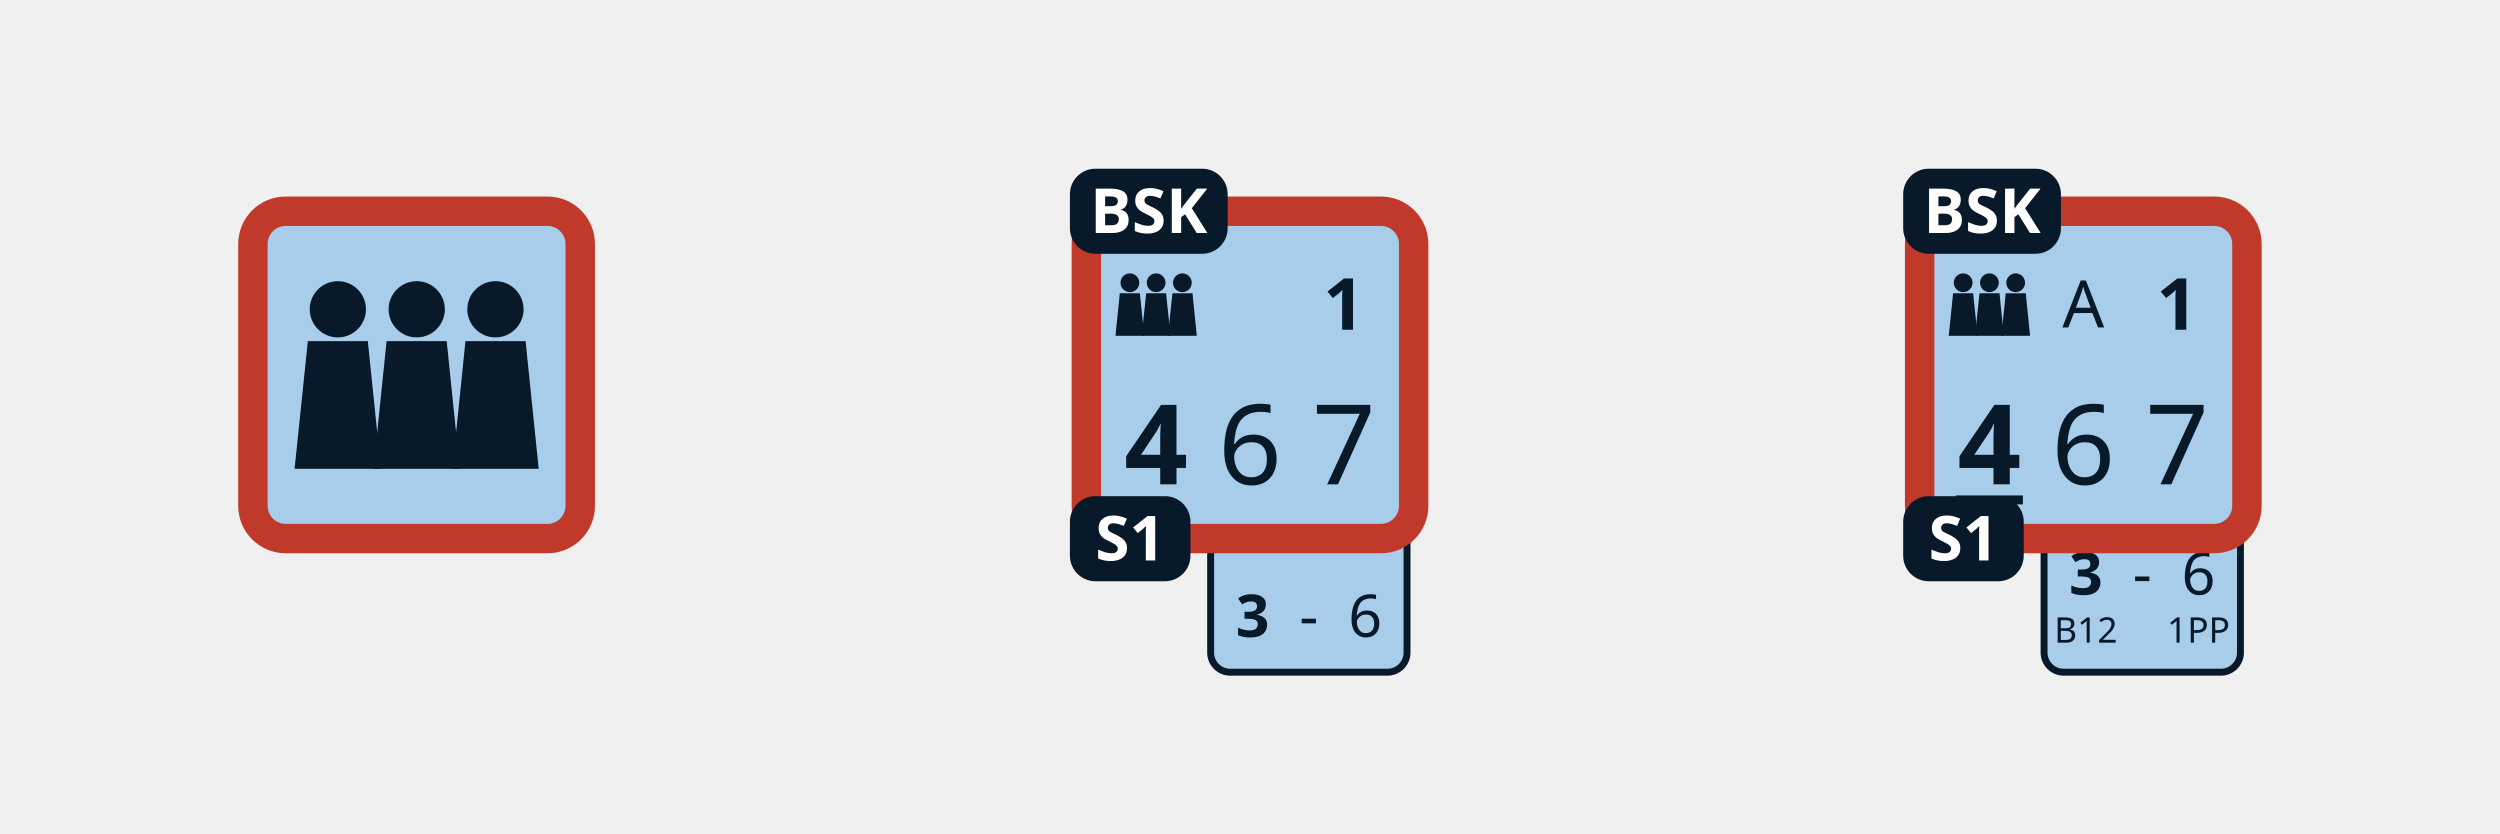
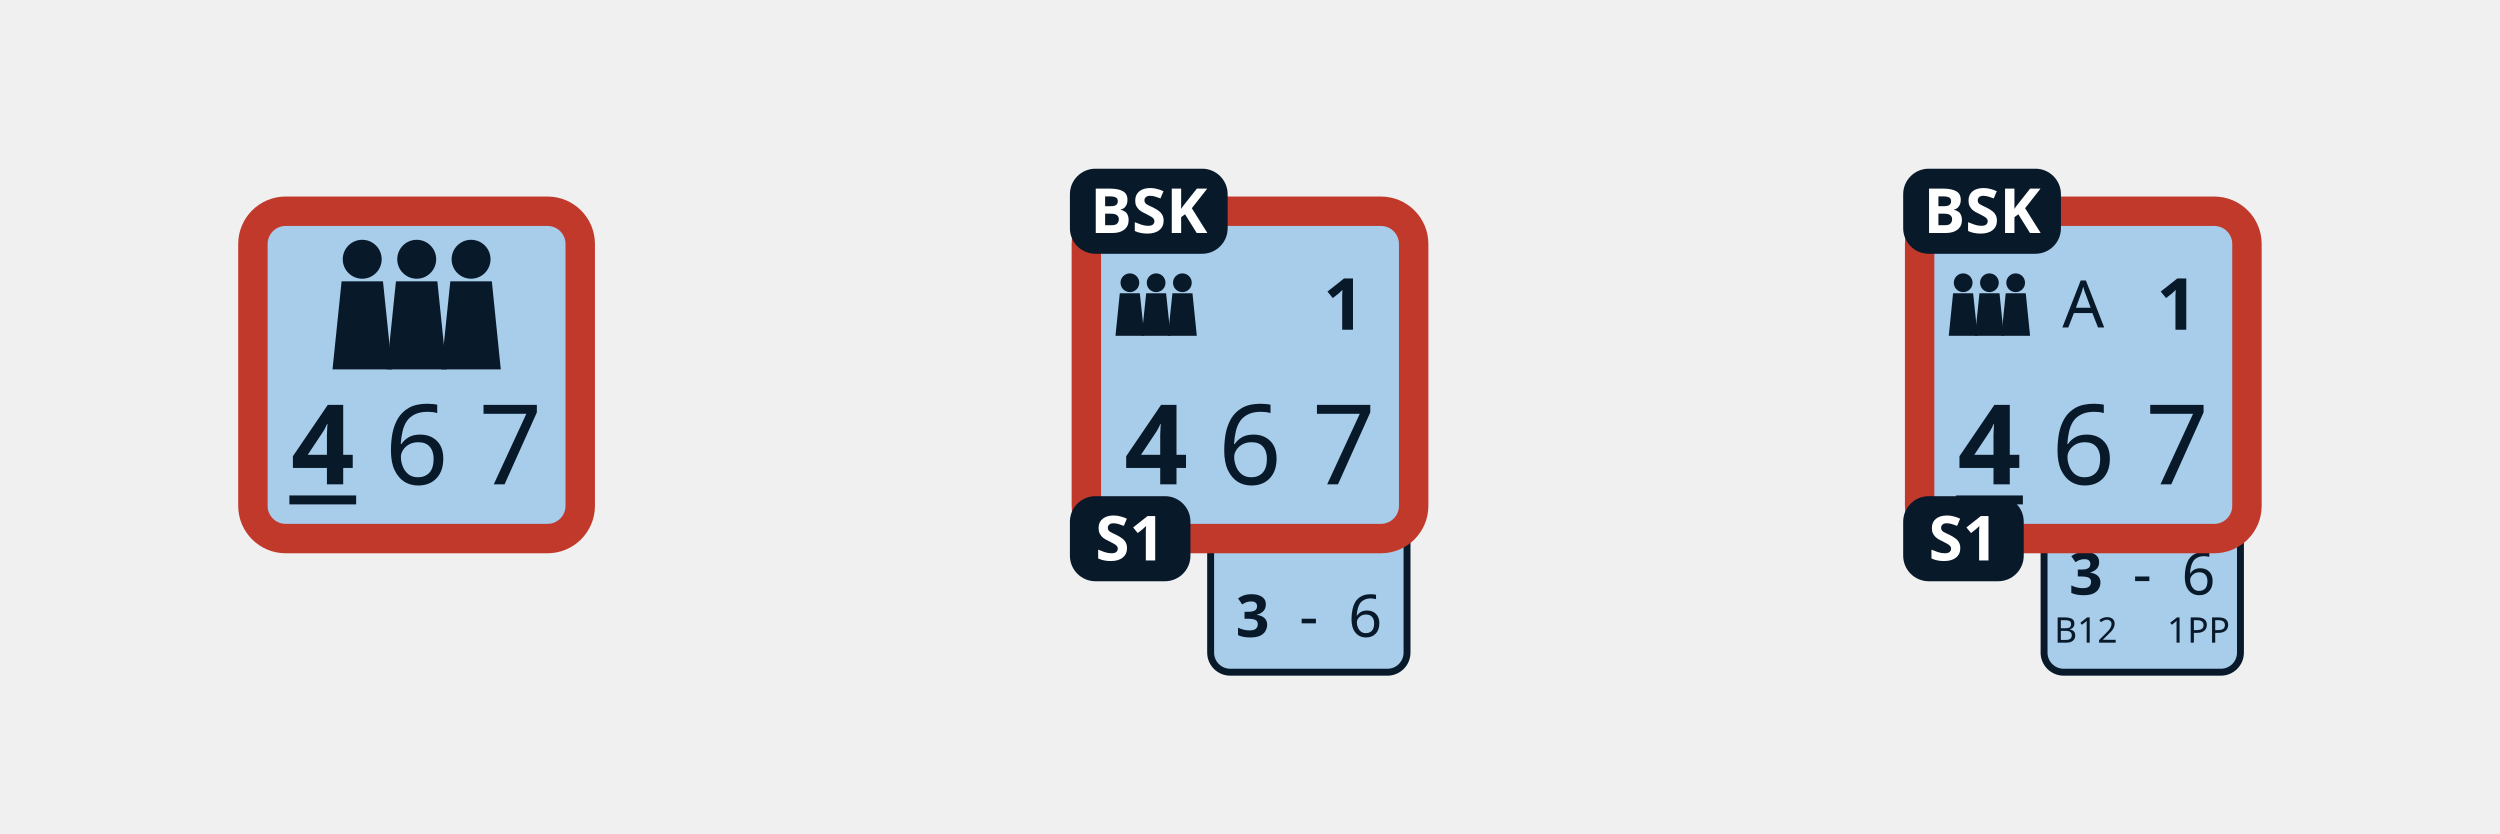
<svg xmlns="http://www.w3.org/2000/svg" viewBox="0 0 270.906 90.297">
  <g data-unit-id="state-berserk" role="button" tabindex="0" aria-label="German 1st Line squad A, 4-6-7, berserk, with light MG 3-6">
    <g data-tier="far">
      <g data-attached-id="example-squad-lmg" />
      <rect x="27.406" y="22.891" width="35.469" height="35.469" rx="3.547" fill="#a8cdea" stroke="#c0392b" stroke-width="3.188" data-face="front" />
      <g data-slot="glyph">
-         <circle cx="36.609" cy="33.516" r="3.047" fill="#08192a" />
-         <path d="M31.922 50.797L33.359 36.969L39.859 36.969L41.281 50.797Z" fill="#08192a" />
-         <circle cx="45.156" cy="33.516" r="3.047" fill="#08192a" />
-         <path d="M40.469 50.797L41.891 36.969L48.406 36.969L49.828 50.797Z" fill="#08192a" />
-         <circle cx="53.688" cy="33.516" r="3.047" fill="#08192a" />
-         <path d="M49.016 50.797L50.438 36.969L56.953 36.969L58.375 50.797Z" fill="#08192a" />
+         <circle cx="39.25" cy="28.094" r="2.109" fill="#08192a" />
+         <path d="M36.031 40.031L37.016 30.484L41.5 30.484L42.484 40.031Z" fill="#08192a" />
+         <circle cx="45.156" cy="28.094" r="2.109" fill="#08192a" />
+         <path d="M41.922 40.031L42.906 30.484L47.391 30.484L48.375 40.031Z" fill="#08192a" />
+         <circle cx="51.047" cy="28.094" r="2.109" fill="#08192a" />
+         <path d="M47.812 40.031L48.797 30.484L53.297 30.484L54.266 40.031Z" fill="#08192a" />
+       </g>
+       <g data-slot="fp">
+         <text x="34.984" y="52.484" font-size="12.062" font-family="sans-serif" text-anchor="middle" fill="#08192a" font-weight="bold">4</text>
+         <line x1="31.359" y1="54.172" x2="38.594" y2="54.172" stroke="#08192a" stroke-width="0.969" data-mark="underline" />
+       </g>
+       <g data-slot="range">
+         <text x="45.156" y="52.484" font-size="12.062" font-family="sans-serif" text-anchor="middle" fill="#08192a">6</text>
+       </g>
+       <g data-slot="morale">
+         <text x="55.312" y="52.484" font-size="12.062" font-family="sans-serif" text-anchor="middle" fill="#08192a">7</text>
      </g>
    </g>
  </g>
  <g data-unit-id="state-berserk" role="button" tabindex="0" aria-label="German 1st Line squad A, 4-6-7, berserk, with light MG 3-6">
    <g data-tier="mid">
      <g data-attached-id="example-squad-lmg">
        <rect x="131.188" y="51.562" width="21.281" height="21.281" rx="2.125" fill="#a8cdea" stroke="#08192a" stroke-width="0.75" data-face="front" />
        <g data-slot="label">
          <text x="141.828" y="59.125" font-size="4.25" font-family="sans-serif" text-anchor="middle" fill="#08192a" font-weight="bold">LMG</text>
        </g>
        <g data-slot="fp">
          <text x="135.734" y="69.016" font-size="6.391" font-family="sans-serif" text-anchor="middle" fill="#08192a" font-weight="bold">3</text>
        </g>
        <g data-slot="dash">
          <text x="141.828" y="69.016" font-size="6.391" font-family="sans-serif" text-anchor="middle" fill="#08192a">-</text>
        </g>
        <g data-slot="range">
          <text x="147.938" y="69.016" font-size="6.391" font-family="sans-serif" text-anchor="middle" fill="#08192a">6</text>
        </g>
        <g data-badge="ROF1">
          <rect x="140.859" y="48.797" width="12.688" height="5.531" rx="1.656" fill="#08192a" />
          <text x="147.203" y="52.984" font-size="4.047" font-family="sans-serif" font-weight="bold" text-anchor="middle" fill="#ffffff">ROF1</text>
        </g>
      </g>
      <rect x="117.719" y="22.891" width="35.469" height="35.469" rx="3.547" fill="#a8cdea" stroke="#c0392b" stroke-width="3.188" data-face="front" />
      <g data-slot="glyph">
        <circle cx="122.438" cy="30.641" r="1.016" fill="#08192a" />
        <path d="M120.875 36.391L121.344 31.781L123.516 31.781L124 36.391Z" fill="#08192a" />
        <circle cx="125.281" cy="30.641" r="1.016" fill="#08192a" />
        <path d="M123.719 36.391L124.203 31.781L126.359 31.781L126.844 36.391Z" fill="#08192a" />
        <circle cx="128.125" cy="30.641" r="1.016" fill="#08192a" />
        <path d="M126.562 36.391L127.047 31.781L129.219 31.781L129.688 36.391Z" fill="#08192a" />
      </g>
      <g data-slot="class">
        <text x="145.625" y="35.734" font-size="7.797" font-family="sans-serif" text-anchor="middle" fill="#08192a" font-weight="bold">1</text>
      </g>
      <g data-slot="fp">
        <text x="125.281" y="52.484" font-size="12.062" font-family="sans-serif" text-anchor="middle" fill="#08192a" font-weight="bold">4</text>
      </g>
      <g data-slot="range">
        <text x="135.453" y="52.484" font-size="12.062" font-family="sans-serif" text-anchor="middle" fill="#08192a">6</text>
      </g>
      <g data-slot="morale">
        <text x="145.625" y="52.484" font-size="12.062" font-family="sans-serif" text-anchor="middle" fill="#08192a">7</text>
      </g>
      <g data-badge="BSK">
        <rect x="115.938" y="18.281" width="17.094" height="9.219" rx="2.766" fill="#08192a" />
        <text x="124.484" y="25.25" font-size="6.734" font-family="sans-serif" font-weight="bold" text-anchor="middle" fill="#ffffff">BSK</text>
      </g>
      <g data-badge="S1">
        <rect x="115.938" y="53.766" width="13.062" height="9.219" rx="2.766" fill="#08192a" />
        <text x="122.469" y="60.734" font-size="6.734" font-family="sans-serif" font-weight="bold" text-anchor="middle" fill="#ffffff">S1</text>
      </g>
    </g>
  </g>
  <g data-unit-id="state-berserk" role="button" tabindex="0" aria-label="German 1st Line squad A, 4-6-7, berserk, with light MG 3-6">
    <g data-tier="near">
      <g data-attached-id="example-squad-lmg">
        <rect x="221.5" y="51.562" width="21.281" height="21.281" rx="2.125" fill="#a8cdea" stroke="#08192a" stroke-width="0.75" data-face="front" />
        <g data-slot="glyph">
          <path d="M223.344 55.766L223.906 55.547L226.031 55.547L226.031 56.656L223.906 56.656L223.344 57Z" fill="#08192a" />
          <path d="M226.031 55.875L228.672 55.875L228.672 56.328L226.031 56.328Z" fill="#08192a" />
          <line x1="226.812" y1="56.328" x2="226.375" y2="57.906" stroke="#08192a" stroke-width="0.344" stroke-linecap="round" />
          <line x1="226.812" y1="56.328" x2="227.375" y2="57.906" stroke="#08192a" stroke-width="0.344" stroke-linecap="round" />
        </g>
        <g data-slot="label">
          <text x="235.188" y="57.594" font-size="4.25" font-family="sans-serif" text-anchor="middle" fill="#08192a" font-weight="bold">LMG</text>
        </g>
        <g data-slot="fp">
          <text x="226.031" y="64.438" font-size="6.391" font-family="sans-serif" text-anchor="middle" fill="#08192a" font-weight="bold">3</text>
        </g>
        <g data-slot="dash">
          <text x="232.141" y="64.438" font-size="6.391" font-family="sans-serif" text-anchor="middle" fill="#08192a">-</text>
        </g>
        <g data-slot="range">
          <text x="238.234" y="64.438" font-size="6.391" font-family="sans-serif" text-anchor="middle" fill="#08192a">6</text>
        </g>
        <g data-slot="bd">
          <text x="226.031" y="69.641" font-size="3.828" font-family="sans-serif" text-anchor="middle" fill="#08192a">B12</text>
        </g>
        <g data-slot="pp">
          <text x="238.234" y="69.641" font-size="3.828" font-family="sans-serif" text-anchor="middle" fill="#08192a">1PP</text>
        </g>
        <g data-badge="ROF1">
          <rect x="231.156" y="48.797" width="12.688" height="5.531" rx="1.656" fill="#08192a" />
          <text x="237.5" y="52.984" font-size="4.047" font-family="sans-serif" font-weight="bold" text-anchor="middle" fill="#ffffff">ROF1</text>
        </g>
      </g>
      <rect x="208.016" y="22.891" width="35.469" height="35.469" rx="3.547" fill="#a8cdea" stroke="#c0392b" stroke-width="3.188" data-face="front" />
      <g data-slot="glyph">
        <circle cx="212.734" cy="30.641" r="1.016" fill="#08192a" />
        <path d="M211.172 36.391L211.641 31.781L213.812 31.781L214.297 36.391Z" fill="#08192a" />
        <circle cx="215.578" cy="30.641" r="1.016" fill="#08192a" />
        <path d="M214.016 36.391L214.5 31.781L216.672 31.781L217.141 36.391Z" fill="#08192a" />
        <circle cx="218.422" cy="30.641" r="1.016" fill="#08192a" />
        <path d="M216.875 36.391L217.344 31.781L219.516 31.781L219.984 36.391Z" fill="#08192a" />
      </g>
      <g data-slot="ident">
        <text x="225.75" y="35.484" font-size="7.094" font-family="sans-serif" text-anchor="middle" fill="#08192a">A</text>
      </g>
      <g data-slot="class">
        <text x="235.922" y="35.734" font-size="7.797" font-family="sans-serif" text-anchor="middle" fill="#08192a" font-weight="bold">1</text>
      </g>
      <g data-slot="fp">
        <text x="215.578" y="52.484" font-size="12.062" font-family="sans-serif" text-anchor="middle" fill="#08192a" font-weight="bold">4</text>
        <line x1="211.969" y1="54.172" x2="219.203" y2="54.172" stroke="#08192a" stroke-width="0.969" data-mark="underline" />
      </g>
      <g data-slot="range">
        <text x="225.75" y="52.484" font-size="12.062" font-family="sans-serif" text-anchor="middle" fill="#08192a">6</text>
      </g>
      <g data-slot="morale">
        <text x="235.922" y="52.484" font-size="12.062" font-family="sans-serif" text-anchor="middle" fill="#08192a">7</text>
      </g>
      <g data-badge="BSK">
        <rect x="206.234" y="18.281" width="17.094" height="9.219" rx="2.766" fill="#08192a" />
        <text x="214.781" y="25.25" font-size="6.734" font-family="sans-serif" font-weight="bold" text-anchor="middle" fill="#ffffff">BSK</text>
      </g>
      <g data-badge="S1">
        <rect x="206.234" y="53.766" width="13.062" height="9.219" rx="2.766" fill="#08192a" />
        <text x="212.766" y="60.734" font-size="6.734" font-family="sans-serif" font-weight="bold" text-anchor="middle" fill="#ffffff">S1</text>
      </g>
    </g>
  </g>
</svg>
